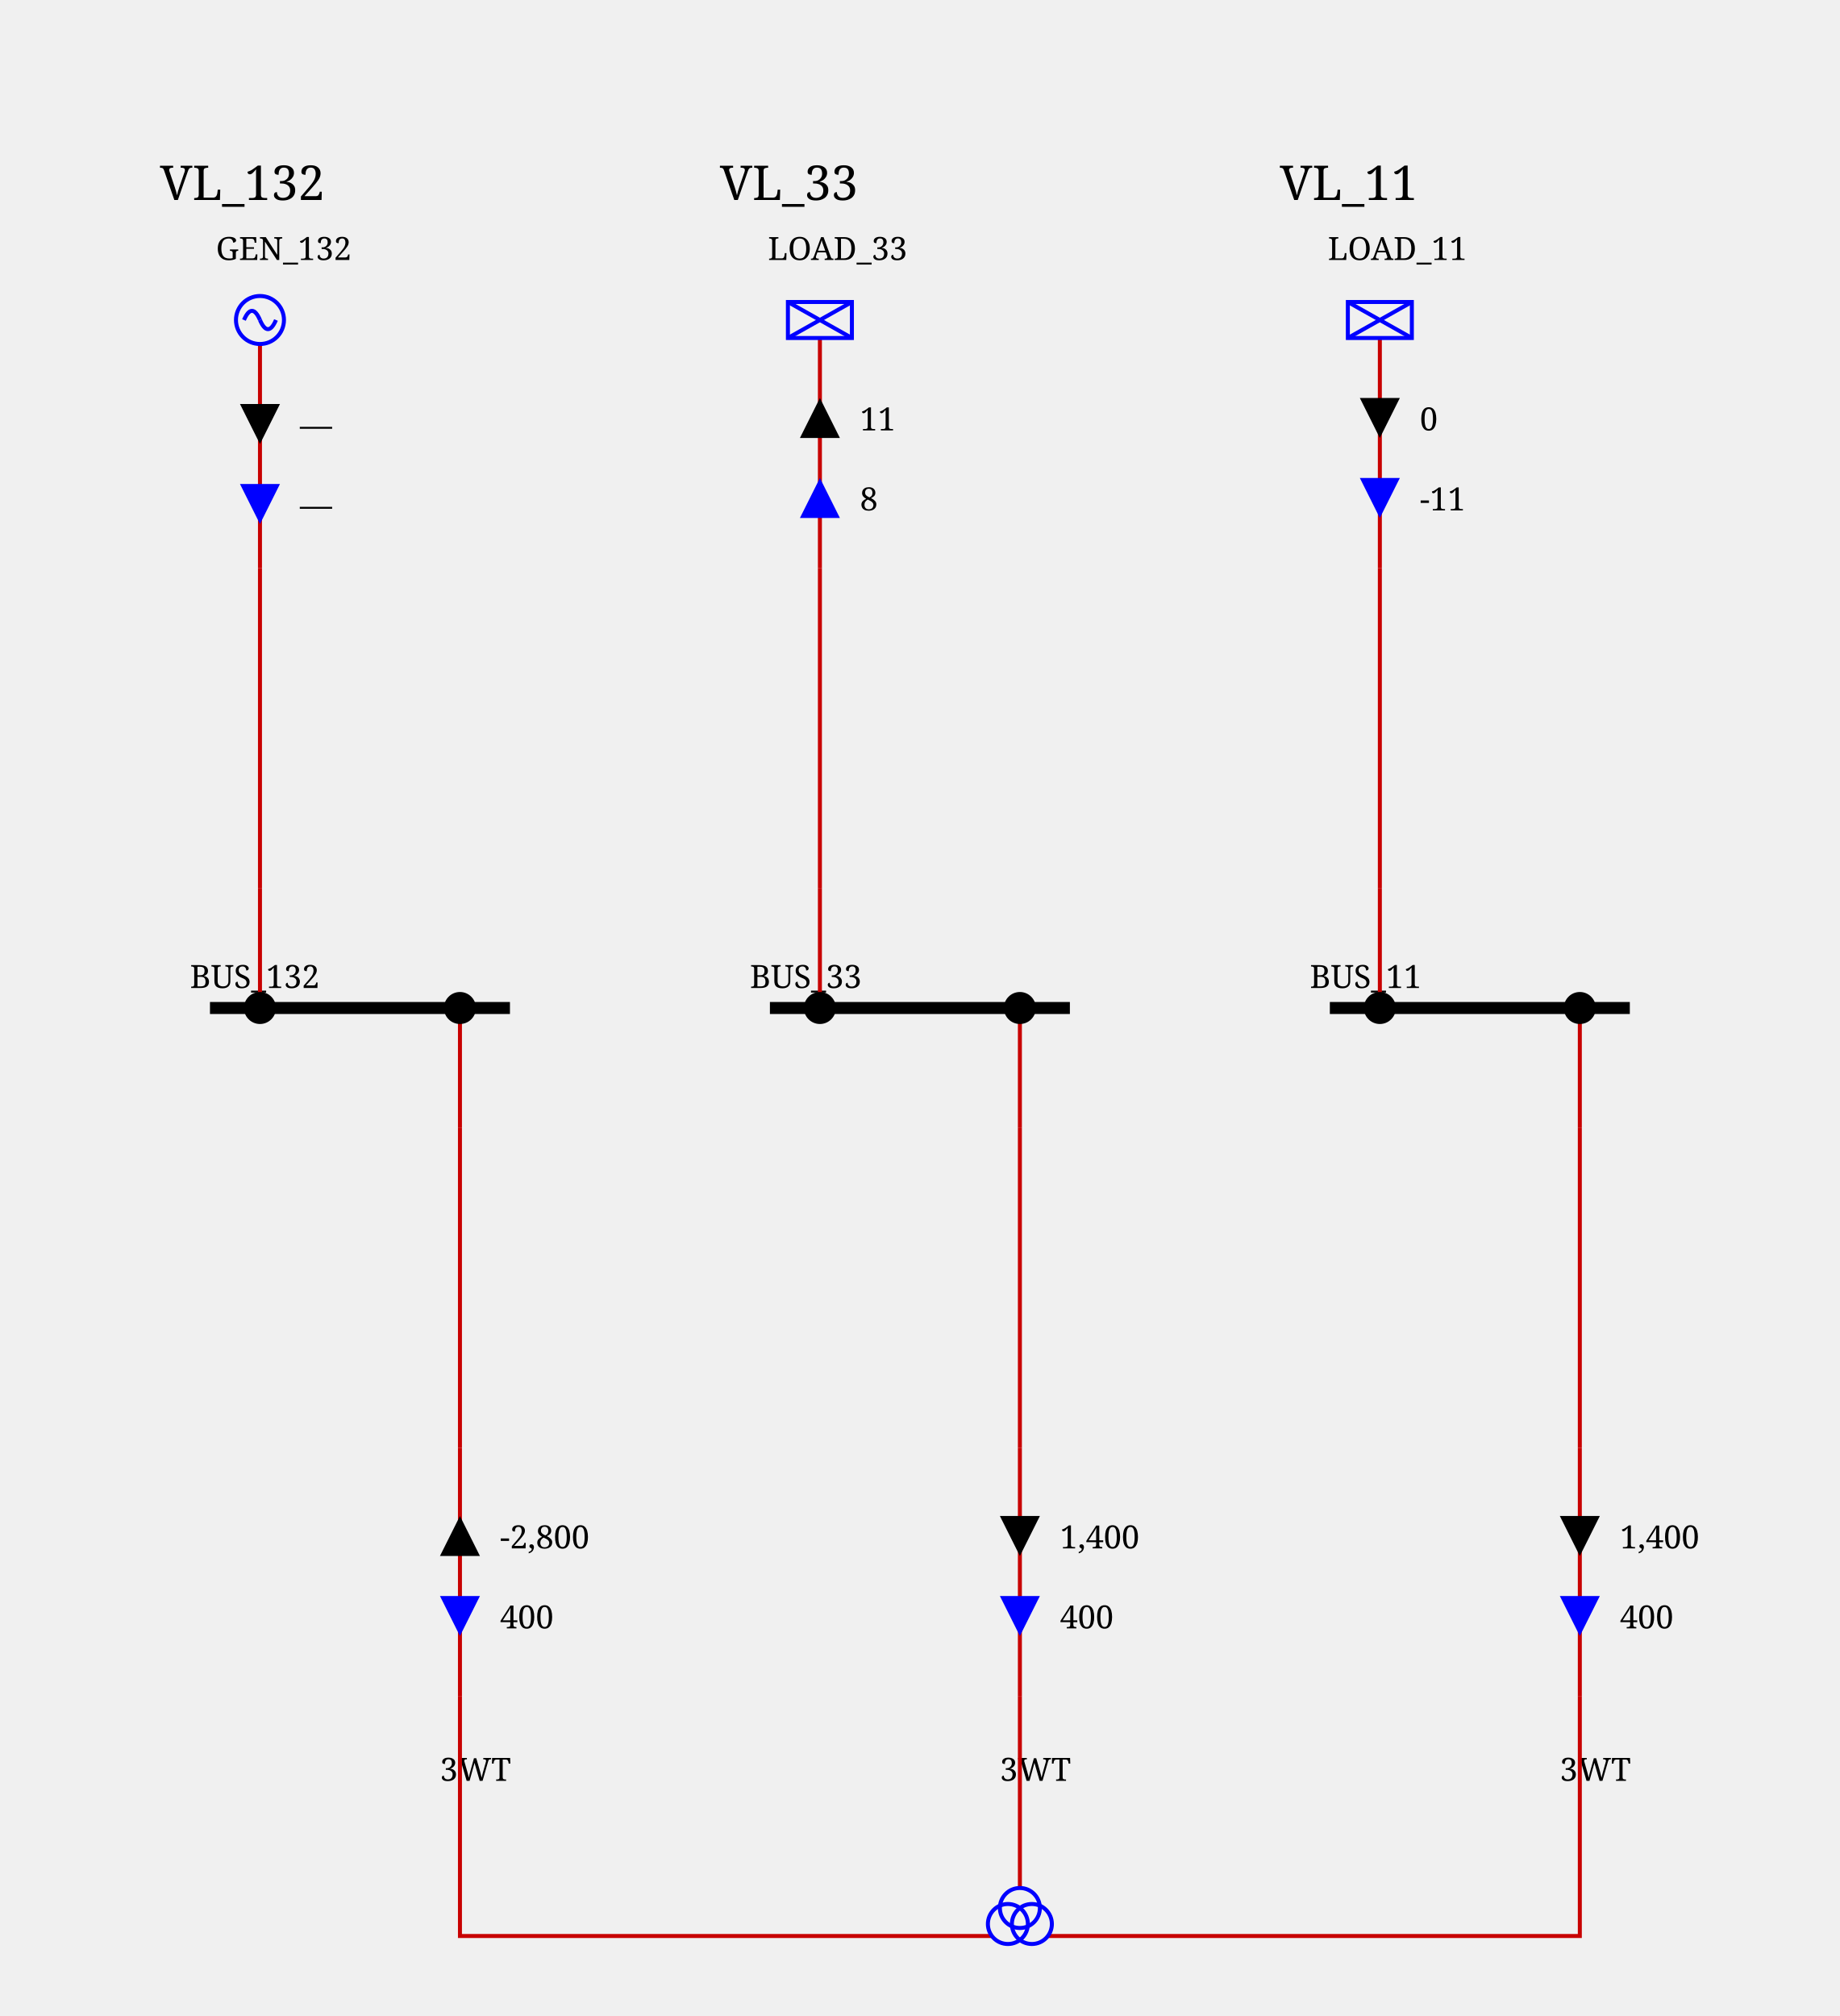
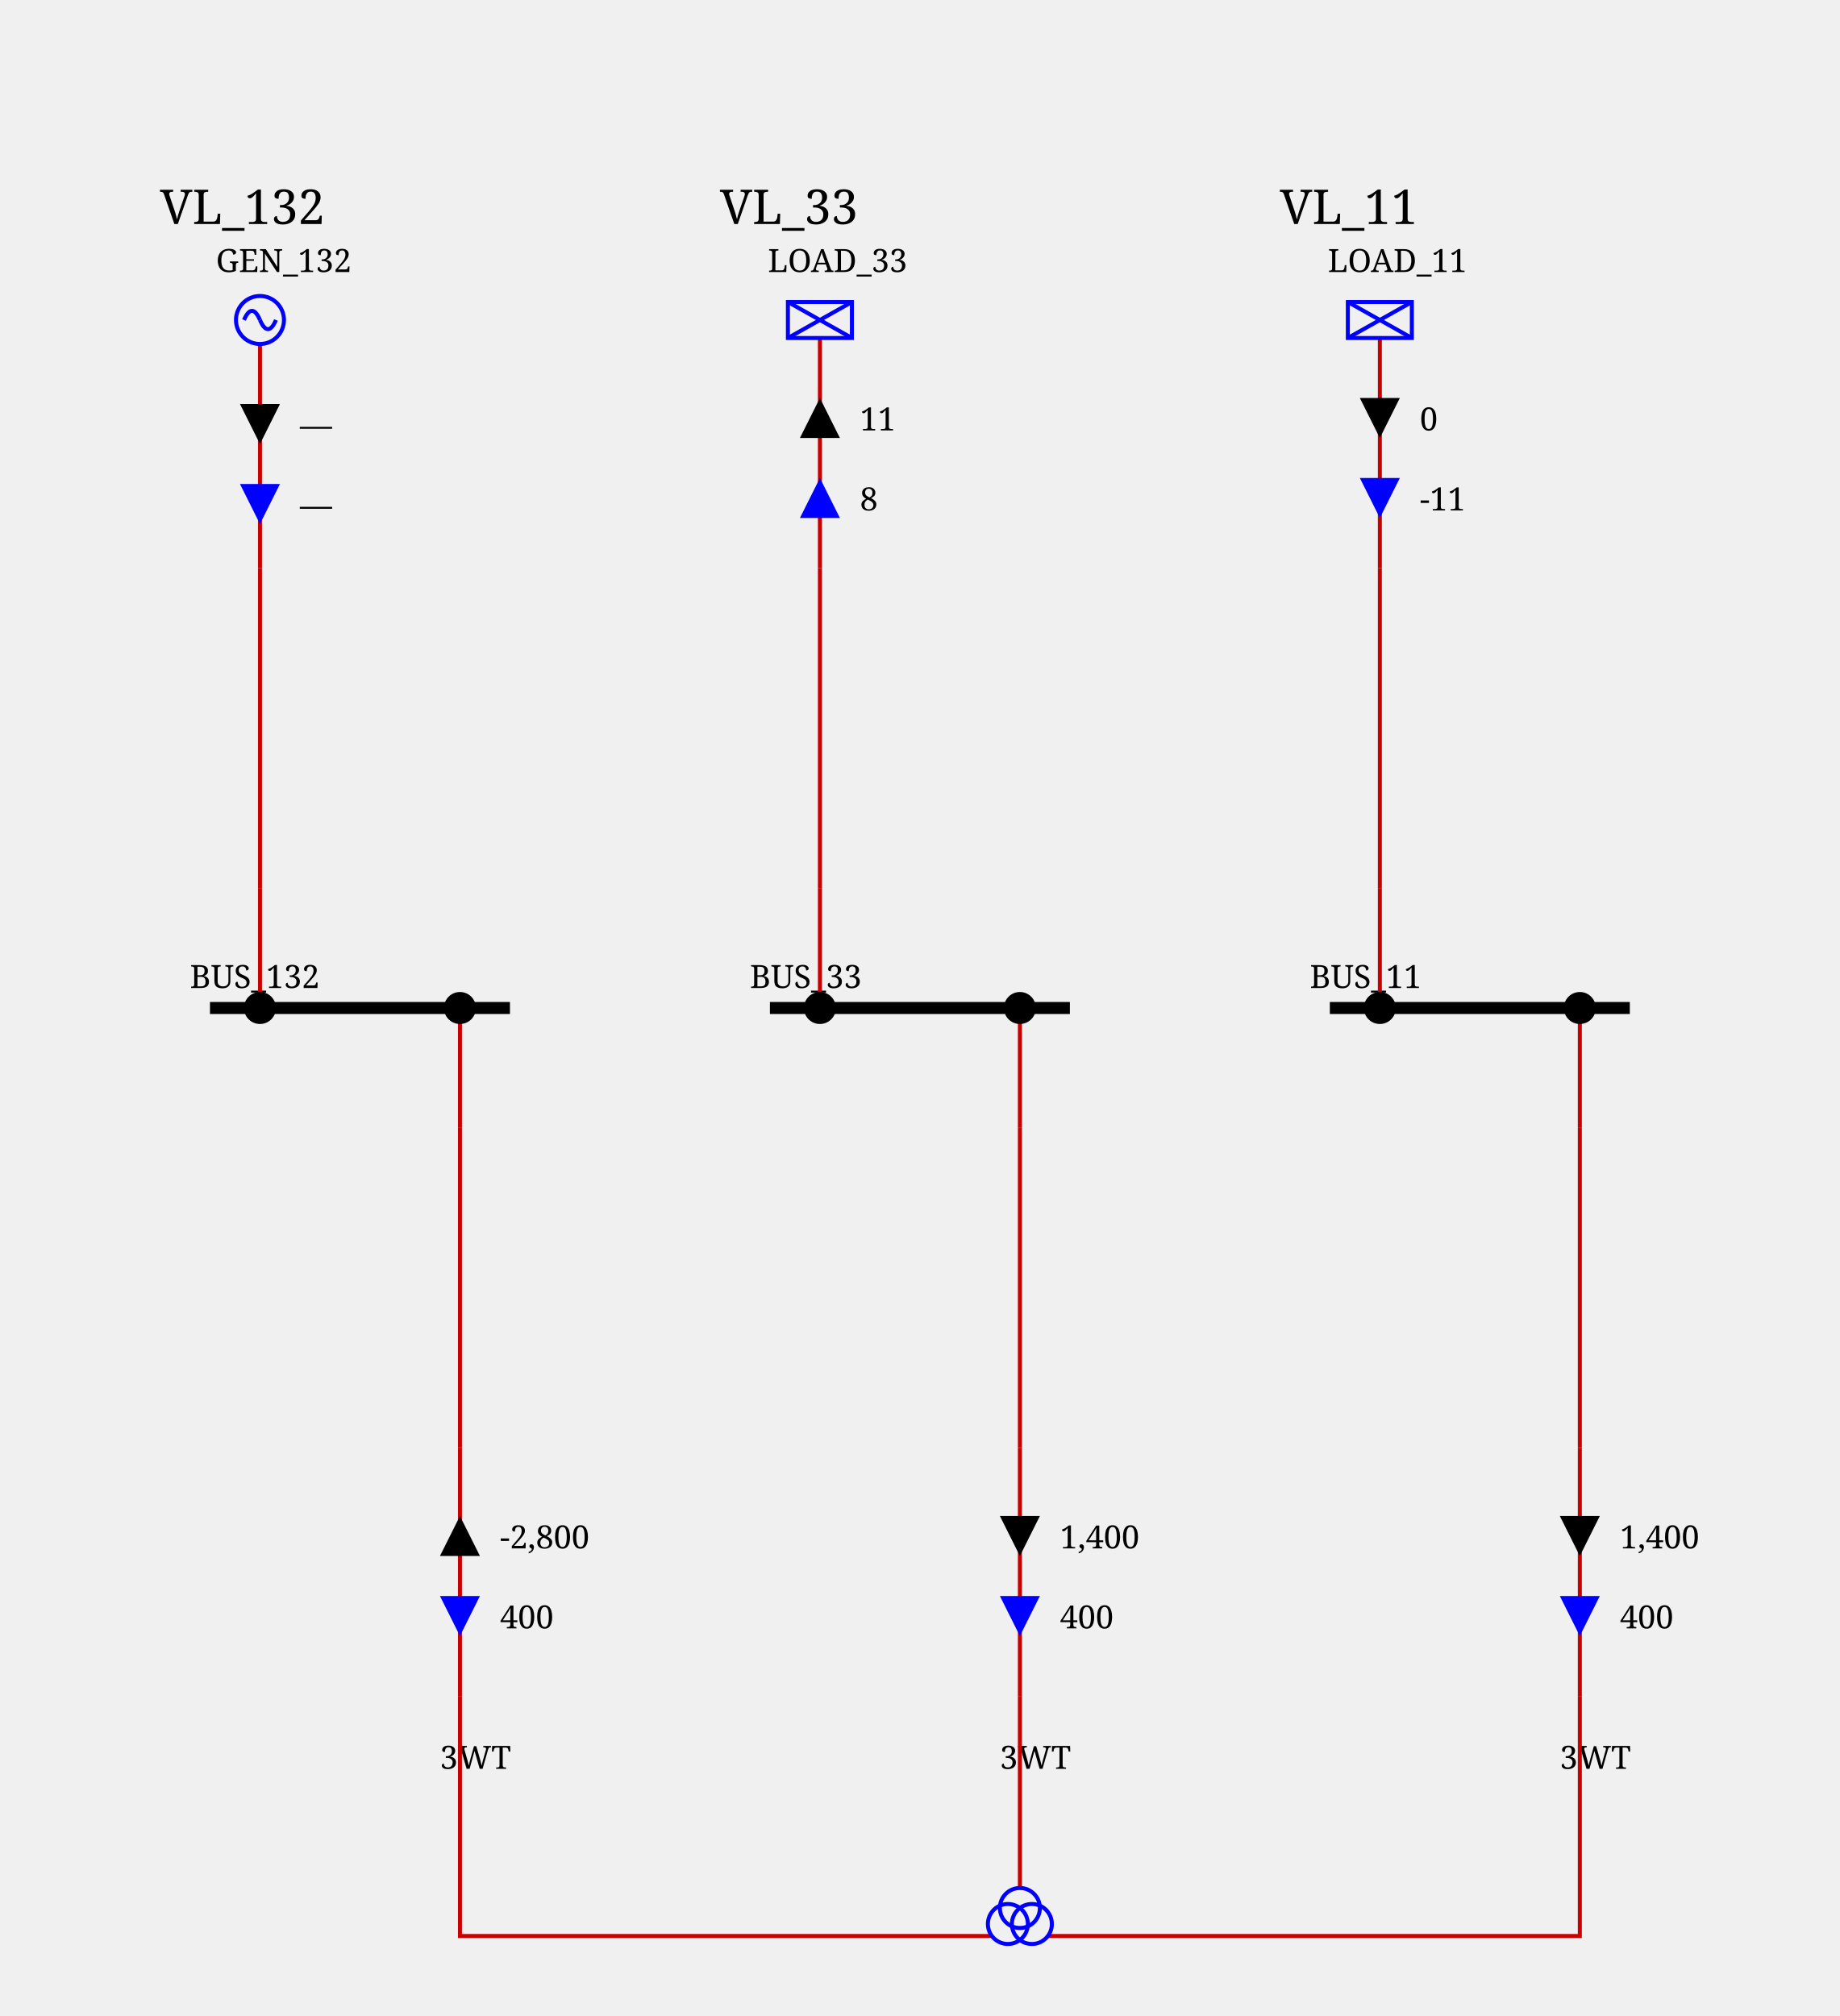
<svg xmlns="http://www.w3.org/2000/svg" height="504.0" viewBox="0 0 460.0 504.0" width="460.0">
  <style>/* ----------------------------------------------------------------------- */
/* File: tautologies.css ------------------------------------------------- */
.sld-out .sld-arrow-in {visibility: hidden}
.sld-in .sld-arrow-out {visibility: hidden}
.sld-closed .sld-sw-open {visibility: hidden}
.sld-open .sld-sw-closed {visibility: hidden}
.sld-hidden-node {visibility: hidden}
.sld-top-feeder .sld-label {dominant-baseline: auto}
.sld-bottom-feeder .sld-label {dominant-baseline: hanging}
.sld-active-power .sld-label {dominant-baseline: mathematical}
.sld-reactive-power .sld-label {dominant-baseline: mathematical}
.sld-current .sld-label {dominant-baseline: mathematical}
/* ----------------------------------------------------------------------- */
/* File: topologicalBaseVoltages.css ------------------------------------- */
.sld-disconnected {--sld-vl-color: #808080}
.sld-vl300to500.sld-bus-0 {--sld-vl-color: #FF0000}
.sld-vl300to500.sld-bus-1 {--sld-vl-color: #7F6C00}
.sld-vl300to500.sld-bus-2 {--sld-vl-color: #F6B2FF}
.sld-vl300to500.sld-bus-3 {--sld-vl-color: #996700}
.sld-vl300to500.sld-bus-4 {--sld-vl-color: #FF85EB}
.sld-vl300to500.sld-bus-5 {--sld-vl-color: #B25B00}
.sld-vl300to500.sld-bus-6 {--sld-vl-color: #FF59B5}
.sld-vl300to500.sld-bus-7 {--sld-vl-color: #CC4400}
.sld-vl300to500.sld-bus-8 {--sld-vl-color: #FF2C67}
.sld-vl300to500.sld-bus-9 {--sld-vl-color: #E52600}
.sld-vl180to300.sld-bus-0 {--sld-vl-color: #218B21}
.sld-vl180to300.sld-bus-1 {--sld-vl-color: #0D4940}
.sld-vl180to300.sld-bus-2 {--sld-vl-color: #DFDAB9}
.sld-vl180to300.sld-bus-3 {--sld-vl-color: #105640}
.sld-vl180to300.sld-bus-4 {--sld-vl-color: #C2CB92}
.sld-vl180to300.sld-bus-5 {--sld-vl-color: #14643C}
.sld-vl180to300.sld-bus-6 {--sld-vl-color: #95B66B}
.sld-vl180to300.sld-bus-7 {--sld-vl-color: #187036}
.sld-vl180to300.sld-bus-8 {--sld-vl-color: #5FA046}
.sld-vl180to300.sld-bus-9 {--sld-vl-color: #1C7E2D}
.sld-vl120to180.sld-bus-0 {--sld-vl-color: #00AFAE}
.sld-vl120to180.sld-bus-1 {--sld-vl-color: #000D58}
.sld-vl120to180.sld-bus-2 {--sld-vl-color: #B8E7B2}
.sld-vl120to180.sld-bus-3 {--sld-vl-color: #002169}
.sld-vl120to180.sld-bus-4 {--sld-vl-color: #85D993}
.sld-vl120to180.sld-bus-5 {--sld-vl-color: #003C7B}
.sld-vl120to180.sld-bus-6 {--sld-vl-color: #59CB8B}
.sld-vl120to180.sld-bus-7 {--sld-vl-color: #005C8C}
.sld-vl120to180.sld-bus-8 {--sld-vl-color: #2CBD94}
.sld-vl120to180.sld-bus-9 {--sld-vl-color: #00839E}
.sld-vl70to120.sld-bus-0 {--sld-vl-color: #CC5500}
.sld-vl70to120.sld-bus-1 {--sld-vl-color: #4A6600}
.sld-vl70to120.sld-bus-2 {--sld-vl-color: #EFB2DD}
.sld-vl70to120.sld-bus-3 {--sld-vl-color: #6E7A00}
.sld-vl70to120.sld-bus-4 {--sld-vl-color: #E685AE}
.sld-vl70to120.sld-bus-5 {--sld-vl-color: #8E8400}
.sld-vl70to120.sld-bus-6 {--sld-vl-color: #DD596B}
.sld-vl70to120.sld-bus-7 {--sld-vl-color: #A37B00}
.sld-vl70to120.sld-bus-8 {--sld-vl-color: #D4432C}
.sld-vl70to120.sld-bus-9 {--sld-vl-color: #B76B00}
.sld-vl50to70.sld-bus-0 {--sld-vl-color: #A020EF}
.sld-vl50to70.sld-bus-1 {--sld-vl-color: #7F0848}
.sld-vl50to70.sld-bus-2 {--sld-vl-color: #B7DBFE}
.sld-vl50to70.sld-bus-3 {--sld-vl-color: #960C6D}
.sld-vl50to70.sld-bus-4 {--sld-vl-color: #8DA6FE}
.sld-vl50to70.sld-bus-5 {--sld-vl-color: #AD109A}
.sld-vl50to70.sld-bus-6 {--sld-vl-color: #6F66FB}
.sld-vl50to70.sld-bus-7 {--sld-vl-color: #BC14C4}
.sld-vl50to70.sld-bus-8 {--sld-vl-color: #7F42F6}
.sld-vl50to70.sld-bus-9 {--sld-vl-color: #B11AD9}
.sld-vl30to50.sld-bus-0 {--sld-vl-color: #FF8290}
.sld-vl30to50.sld-bus-1 {--sld-vl-color: #7F6F41}
.sld-vl30to50.sld-bus-2 {--sld-vl-color: #F6D9FF}
.sld-vl30to50.sld-bus-3 {--sld-vl-color: #99784E}
.sld-vl30to50.sld-bus-4 {--sld-vl-color: #FFC3FB}
.sld-vl30to50.sld-bus-5 {--sld-vl-color: #B27D5B}
.sld-vl30to50.sld-bus-6 {--sld-vl-color: #FFADE3}
.sld-vl30to50.sld-bus-7 {--sld-vl-color: #CC7E68}
.sld-vl30to50.sld-bus-8 {--sld-vl-color: #FF97BF}
.sld-vl30to50.sld-bus-9 {--sld-vl-color: #E57B75}
.sld-vl0to30.sld-bus-0 {--sld-vl-color: #AAAE27}
.sld-vl0to30.sld-bus-1 {--sld-vl-color: #195B0F}
.sld-vl0to30.sld-bus-2 {--sld-vl-color: #EABABE}
.sld-vl0to30.sld-bus-3 {--sld-vl-color: #2D6C13}
.sld-vl0to30.sld-bus-4 {--sld-vl-color: #DDA193}
.sld-vl0to30.sld-bus-5 {--sld-vl-color: #477D17}
.sld-vl0to30.sld-bus-6 {--sld-vl-color: #CE9A6E}
.sld-vl0to30.sld-bus-7 {--sld-vl-color: #648D1C}
.sld-vl0to30.sld-bus-8 {--sld-vl-color: #BEA04A}
.sld-vl0to30.sld-bus-9 {--sld-vl-color: #869D22}
/* ----------------------------------------------------------------------- */
/* File : highlightLineStates.css ---------------------------------------- */
.sld-wire.sld-feeder-disconnected {stroke: black}
.sld-wire.sld-feeder-connected-disconnected {stroke-dasharray: 3,3}
.sld-wire.sld-feeder-disconnected-connected {stroke: black; stroke-dasharray: 3,3}
.sld-busbar-section.sld-bus-disconnected {stroke-dasharray: 3,3}
/* ----------------------------------------------------------------------- */
/* File : components.css ------------------------------------------------- */
/* Stroke black */
.sld-disconnector {stroke-width: 3; stroke: black; fill: none}
/* Stroke blue */
.sld-breaker {stroke-width: 2; stroke: blue; fill:white}
.sld-load-break-switch {stroke: blue; fill: white}
/* Stroke --sld-vl-color with fallback black */
.sld-bus-connection {fill: var(--sld-vl-color, black)}
.sld-cell-shape-flat .sld-bus-connection {visibility: hidden}
.sld-busbar-section {stroke: var(--sld-vl-color, black); stroke-width: 3; fill: none}
/* Stroke --sld-vl-color with fallback red */
.sld-wire {stroke: var(--sld-vl-color, #c80000); fill: none}
.sld-wire.sld-dangling-line {stroke-width: 2px}
.sld-wire.sld-tie-line {stroke-width: 2px}
/* Stroke --sld-vl-color with fallback blue */
.sld-load {stroke: var(--sld-vl-color, blue); fill: none}
.sld-battery {stroke: var(--sld-vl-color, blue); fill: none}
.sld-generator {stroke: var(--sld-vl-color, blue); fill: none}
.sld-two-wt {stroke: var(--sld-vl-color, blue); fill: none}
.sld-three-wt {stroke: var(--sld-vl-color, blue); fill: none}
.sld-winding {stroke: var(--sld-vl-color, blue); fill: none}
.sld-capacitor {stroke: var(--sld-vl-color, blue); fill: none}
.sld-inductor {stroke: var(--sld-vl-color, blue); fill: none}
.sld-pst {stroke: var(--sld-vl-color, blue); fill: none}
.sld-pst-arrow {stroke: black; fill: none}
.sld-svc {stroke: var(--sld-vl-color, blue); fill: none}
.sld-vsc {stroke: var(--sld-vl-color, blue); font-size: 7.43px; fill: none}
.sld-lcc {stroke: var(--sld-vl-color, blue); font-size: 7.43px; fill: none}
.sld-ground {stroke: var(--sld-vl-color, blue); fill: none}
/* Stroke none &amp; fill: --sld-vl-color */
.sld-node-infos {stroke: none; fill: var(--sld-vl-color, black)}
/* Stroke none &amp; fill: black */
.sld-node {stroke: none; fill: black}
.sld-flash {stroke: none; fill: black}
.sld-lock {stroke: none; fill: black}
.sld-unknown {stroke: none; fill: black}
/* Fonts */
.sld-label {stroke: none; fill: black; font: 8px serif}
.sld-bus-legend-info {font: 10px serif}
.sld-graph-label {font: 12px serif}
/* Specific */
.sld-grid {stroke: #003700; stroke-dasharray: 1,10}
.sld-feeder-info.sld-active-power {fill:black}
.sld-feeder-info.sld-reactive-power {fill:blue}
.sld-feeder-info.sld-current {fill:purple}
.sld-frame {fill: var(--sld-background-color, transparent)}
/* Stroke maroon for fictitious switch */
.sld-breaker.sld-fictitious {stroke: maroon}
.sld-disconnector.sld-fictitious {stroke: maroon}
.sld-load-break-switch.sld-fictitious {stroke: maroon}
.sld-busbar-section.sld-fictitious {stroke: var(--sld-vl-color, #c80000); stroke-width: 1}
/* ground disconnector specific */
.sld-ground-disconnection-attach {stroke: var(--sld-vl-color, #c80000); fill: none}
.sld-open .sld-ground-disconnection-ground {stroke: black; fill: none}
.sld-closed .sld-ground-disconnection-ground {stroke: var(--sld-vl-color, #c80000); fill: none}
.sld-ground-disconnection .sld-sw-open {stroke: black; fill: none}
.sld-ground-disconnection .sld-sw-closed {stroke: black; fill: none}
</style>
  <rect class="sld-frame" height="100%" width="100%" />
  <g>
    <g class="sld-voltage-level" id="idVL_95_132">
      <g id="idLABEL_95_VL_95_VL_95_132">
-         <text class="sld-graph-label" x="40.0" y="50.0">VL_132</text>
+         <text class="sld-graph-label" x="40.0" y="56.0">VL_132</text>
      </g>
      <g class="sld-busbar-section sld-vl120to180 sld-bus-0" id="idBUS_95_132" transform="translate(52.5,252.0)">
        <line x1="0" x2="75.0" y1="0" y2="0" />
        <text class="sld-label" id="idBUS_95_132_95_NW_95_LABEL" x="-5.0" y="-5.0">BUS_132</text>
      </g>
      <g class="sld-extern-cell sld-cell-direction-top" id="idEXTERN_32_0">
        <g class="sld-wire sld-vl120to180 sld-bus-0" id="_95_VL_95_132_95_BUSCO_95_BUS_95_132_95_GEN_95_132_95_INTERNAL_95_VL_95_132_95_BUSCO_95_BUS_95_132_95_GEN_95_132_45_GEN_95_132">
          <polyline points="65.0,252.0,65.0,222.0" />
        </g>
        <g class="sld-wire sld-vl120to180 sld-bus-0" id="_95_VL_95_132_95_INTERNAL_95_VL_95_132_95_BUSCO_95_BUS_95_132_95_GEN_95_132_45_GEN_95_132_95_INTERNAL_95_VL_95_132_95_GEN_95_132">
          <polyline points="65.0,222.0,65.0,142.0" />
        </g>
        <g class="sld-wire sld-vl120to180 sld-bus-0" id="_95_VL_95_132_95_INTERNAL_95_VL_95_132_95_GEN_95_132_95_GEN_95_132">
          <polyline points="65.0,142.0,65.0,86.0" />
        </g>
        <g class="sld-feeder-info sld-in sld-active-power" id="idGEN_95_132_95_ARROW_95_ACTIVE" transform="translate(60.0,101.0)">
          <polygon class="sld-arrow-out" points="5,0 10,10 0,10" />
          <polygon class="sld-arrow-in" points="0,0 10,0 5,10" />
          <text class="sld-label" x="15.0" y="5.0">—</text>
        </g>
        <g class="sld-feeder-info sld-in sld-reactive-power" id="idGEN_95_132_95_ARROW_95_REACTIVE" transform="translate(60.0,121.0)">
          <polygon class="sld-arrow-out" points="5,0 10,10 0,10" />
          <polygon class="sld-arrow-in" points="0,0 10,0 5,10" />
          <text class="sld-label" x="15.0" y="5.0">—</text>
        </g>
        <g class="sld-bus-connection sld-fictitious sld-vl120to180 sld-bus-0" id="idBUSCO_95_BUS_95_132_95_GEN_95_132" transform="translate(61.0,248.0)">
          <circle cx="4" cy="4" r="4" />
        </g>
        <g class="sld-node sld-hidden-node sld-fictitious sld-vl120to180 sld-bus-0" id="idINTERNAL_95_VL_95_132_95_BUSCO_95_BUS_95_132_95_GEN_95_132_45_GEN_95_132" transform="translate(61.0,218.0)">
          <circle cx="4" cy="4" r="4" />
        </g>
        <g class="sld-node sld-hidden-node sld-fictitious sld-vl120to180 sld-bus-0" id="idINTERNAL_95_VL_95_132_95_GEN_95_132" transform="translate(61.0,138.0)">
          <circle cx="4" cy="4" r="4" />
        </g>
        <g class="sld-generator sld-top-feeder sld-vl120to180 sld-bus-0" id="idGEN_95_132" transform="translate(59.0,74.0)">
          <circle cx="6" cy="6" r="6" />
          <path d="M6,6 A 6 40 0 0 0 2,6" />
          <path d="M6,6 A 6 40 0 0 0 10,6" />
-           <text class="sld-label" id="idGEN_95_132_95_N_95_LABEL" x="-5.0" y="-9.0">GEN_132</text>
+           <text class="sld-label" id="idGEN_95_132_95_N_95_LABEL" x="-5.0" y="-6.0">GEN_132</text>
        </g>
      </g>
      <g class="sld-extern-cell sld-cell-direction-bottom" id="idEXTERN_32_1">
        <g class="sld-wire sld-vl120to180 sld-bus-0" id="_95_VL_95_132_95_BUSCO_95_BUS_95_132_95_3WT_95_ONE_95_INTERNAL_95_VL_95_132_95_BUSCO_95_BUS_95_132_95_3WT_95_ONE_45_3WT_95_ONE">
          <polyline points="115.0,252.0,115.0,282.0" />
        </g>
        <g class="sld-wire sld-vl120to180 sld-bus-0" id="_95_VL_95_132_95_INTERNAL_95_VL_95_132_95_BUSCO_95_BUS_95_132_95_3WT_95_ONE_45_3WT_95_ONE_95_INTERNAL_95_VL_95_132_95_3WT_95_ONE">
          <polyline points="115.0,282.0,115.0,362.0" />
        </g>
        <g class="sld-wire sld-vl120to180 sld-bus-0" id="_95_VL_95_132_95_INTERNAL_95_VL_95_132_95_3WT_95_ONE_95_3WT_95_ONE">
          <polyline points="115.0,362.0,115.0,424.0" />
        </g>
        <g class="sld-feeder-info sld-out sld-reactive-power" id="id3WT_95_ONE_95_ARROW_95_REACTIVE" transform="translate(110.0,399.0)">
          <polygon class="sld-arrow-out" points="5,0 10,10 0,10" transform="rotate(180.0,5.0,5.0)" />
          <polygon class="sld-arrow-in" points="0,0 10,0 5,10" transform="rotate(180.0,5.0,5.0)" />
          <text class="sld-label" x="15.0" y="5.0">400</text>
        </g>
        <g class="sld-feeder-info sld-in sld-active-power" id="id3WT_95_ONE_95_ARROW_95_ACTIVE" transform="translate(110.0,379.0)">
          <polygon class="sld-arrow-out" points="5,0 10,10 0,10" transform="rotate(180.0,5.0,5.0)" />
          <polygon class="sld-arrow-in" points="0,0 10,0 5,10" transform="rotate(180.0,5.0,5.0)" />
          <text class="sld-label" x="15.0" y="5.0">-2,800</text>
        </g>
        <g class="sld-bus-connection sld-fictitious sld-vl120to180 sld-bus-0" id="idBUSCO_95_BUS_95_132_95_3WT_95_ONE" transform="translate(111.0,248.0)">
          <circle cx="4" cy="4" r="4" />
        </g>
        <g class="sld-node sld-hidden-node sld-fictitious sld-vl120to180 sld-bus-0" id="idINTERNAL_95_VL_95_132_95_BUSCO_95_BUS_95_132_95_3WT_95_ONE_45_3WT_95_ONE" transform="translate(111.0,278.0)">
          <circle cx="4" cy="4" r="4" />
        </g>
        <g class="sld-node sld-hidden-node sld-fictitious sld-vl120to180 sld-bus-0" id="idINTERNAL_95_VL_95_132_95_3WT_95_ONE" transform="translate(111.0,358.0)">
          <circle cx="4" cy="4" r="4" />
        </g>
        <g class="sld-bottom-feeder sld-vl120to180 sld-bus-0" id="id3WT_95_ONE" transform="translate(115.0,424.0)">
-           <text class="sld-label" id="id3WT_95_ONE_95_S_95_LABEL" x="-5.0" y="15.0">3WT</text>
+           <text class="sld-label" id="id3WT_95_ONE_95_S_95_LABEL" x="-5.0" y="12.0">3WT</text>
        </g>
      </g>
    </g>
    <g class="sld-voltage-level" id="idVL_95_33">
      <g id="idLABEL_95_VL_95_VL_95_33">
-         <text class="sld-graph-label" x="180.0" y="50.0">VL_33</text>
+         <text class="sld-graph-label" x="180.0" y="56.0">VL_33</text>
      </g>
      <g class="sld-busbar-section sld-vl30to50 sld-bus-0" id="idBUS_95_33" transform="translate(192.5,252.0)">
        <line x1="0" x2="75.0" y1="0" y2="0" />
        <text class="sld-label" id="idBUS_95_33_95_NW_95_LABEL" x="-5.0" y="-5.0">BUS_33</text>
      </g>
      <g class="sld-extern-cell sld-cell-direction-top" id="idEXTERN_32_0">
        <g class="sld-wire sld-vl30to50 sld-bus-0" id="_95_VL_95_33_95_BUSCO_95_BUS_95_33_95_LOAD_95_33_95_INTERNAL_95_VL_95_33_95_BUSCO_95_BUS_95_33_95_LOAD_95_33_45_LOAD_95_33">
          <polyline points="205.0,252.0,205.0,222.0" />
        </g>
        <g class="sld-wire sld-vl30to50 sld-bus-0" id="_95_VL_95_33_95_INTERNAL_95_VL_95_33_95_BUSCO_95_BUS_95_33_95_LOAD_95_33_45_LOAD_95_33_95_INTERNAL_95_VL_95_33_95_LOAD_95_33">
          <polyline points="205.0,222.0,205.0,142.0" />
        </g>
        <g class="sld-wire sld-vl30to50 sld-bus-0" id="_95_VL_95_33_95_INTERNAL_95_VL_95_33_95_LOAD_95_33_95_LOAD_95_33">
          <polyline points="205.0,142.0,205.0,84.5" />
        </g>
        <g class="sld-feeder-info sld-out sld-active-power" id="idLOAD_95_33_95_ARROW_95_ACTIVE" transform="translate(200.0,99.5)">
          <polygon class="sld-arrow-out" points="5,0 10,10 0,10" />
          <polygon class="sld-arrow-in" points="0,0 10,0 5,10" />
          <text class="sld-label" x="15.0" y="5.0">11</text>
        </g>
        <g class="sld-feeder-info sld-out sld-reactive-power" id="idLOAD_95_33_95_ARROW_95_REACTIVE" transform="translate(200.0,119.5)">
          <polygon class="sld-arrow-out" points="5,0 10,10 0,10" />
          <polygon class="sld-arrow-in" points="0,0 10,0 5,10" />
          <text class="sld-label" x="15.0" y="5.0">8</text>
        </g>
        <g class="sld-bus-connection sld-fictitious sld-vl30to50 sld-bus-0" id="idBUSCO_95_BUS_95_33_95_LOAD_95_33" transform="translate(201.0,248.0)">
          <circle cx="4" cy="4" r="4" />
        </g>
        <g class="sld-node sld-hidden-node sld-fictitious sld-vl30to50 sld-bus-0" id="idINTERNAL_95_VL_95_33_95_BUSCO_95_BUS_95_33_95_LOAD_95_33_45_LOAD_95_33" transform="translate(201.0,218.0)">
          <circle cx="4" cy="4" r="4" />
        </g>
        <g class="sld-node sld-hidden-node sld-fictitious sld-vl30to50 sld-bus-0" id="idINTERNAL_95_VL_95_33_95_LOAD_95_33" transform="translate(201.0,138.0)">
          <circle cx="4" cy="4" r="4" />
        </g>
        <g class="sld-load sld-top-feeder sld-vl30to50 sld-bus-0" id="idLOAD_95_33" transform="translate(197.0,75.5)">
          <rect height="9" width="16" />
          <line x1="0" x2="16" y1="0" y2="9" />
          <line x1="16" x2="0" y1="0" y2="9" />
-           <text class="sld-label" id="idLOAD_95_33_95_N_95_LABEL" x="-5.0" y="-10.5">LOAD_33</text>
+           <text class="sld-label" id="idLOAD_95_33_95_N_95_LABEL" x="-5.0" y="-7.5">LOAD_33</text>
        </g>
      </g>
      <g class="sld-extern-cell sld-cell-direction-bottom" id="idEXTERN_32_1">
        <g class="sld-wire sld-vl30to50 sld-bus-0" id="_95_VL_95_33_95_BUSCO_95_BUS_95_33_95_3WT_95_TWO_95_INTERNAL_95_VL_95_33_95_BUSCO_95_BUS_95_33_95_3WT_95_TWO_45_3WT_95_TWO">
          <polyline points="255.0,252.0,255.0,282.0" />
        </g>
        <g class="sld-wire sld-vl30to50 sld-bus-0" id="_95_VL_95_33_95_INTERNAL_95_VL_95_33_95_BUSCO_95_BUS_95_33_95_3WT_95_TWO_45_3WT_95_TWO_95_INTERNAL_95_VL_95_33_95_3WT_95_TWO">
          <polyline points="255.0,282.0,255.0,362.0" />
        </g>
        <g class="sld-wire sld-vl30to50 sld-bus-0" id="_95_VL_95_33_95_INTERNAL_95_VL_95_33_95_3WT_95_TWO_95_3WT_95_TWO">
          <polyline points="255.0,362.0,255.0,424.0" />
        </g>
        <g class="sld-feeder-info sld-out sld-reactive-power" id="id3WT_95_TWO_95_ARROW_95_REACTIVE" transform="translate(250.0,399.0)">
          <polygon class="sld-arrow-out" points="5,0 10,10 0,10" transform="rotate(180.0,5.0,5.0)" />
          <polygon class="sld-arrow-in" points="0,0 10,0 5,10" transform="rotate(180.0,5.0,5.0)" />
          <text class="sld-label" x="15.0" y="5.0">400</text>
        </g>
        <g class="sld-feeder-info sld-out sld-active-power" id="id3WT_95_TWO_95_ARROW_95_ACTIVE" transform="translate(250.0,379.0)">
          <polygon class="sld-arrow-out" points="5,0 10,10 0,10" transform="rotate(180.0,5.0,5.0)" />
          <polygon class="sld-arrow-in" points="0,0 10,0 5,10" transform="rotate(180.0,5.0,5.0)" />
          <text class="sld-label" x="15.0" y="5.0">1,400</text>
        </g>
        <g class="sld-bus-connection sld-fictitious sld-vl30to50 sld-bus-0" id="idBUSCO_95_BUS_95_33_95_3WT_95_TWO" transform="translate(251.0,248.0)">
          <circle cx="4" cy="4" r="4" />
        </g>
        <g class="sld-node sld-hidden-node sld-fictitious sld-vl30to50 sld-bus-0" id="idINTERNAL_95_VL_95_33_95_BUSCO_95_BUS_95_33_95_3WT_95_TWO_45_3WT_95_TWO" transform="translate(251.0,278.0)">
          <circle cx="4" cy="4" r="4" />
        </g>
        <g class="sld-node sld-hidden-node sld-fictitious sld-vl30to50 sld-bus-0" id="idINTERNAL_95_VL_95_33_95_3WT_95_TWO" transform="translate(251.0,358.0)">
          <circle cx="4" cy="4" r="4" />
        </g>
        <g class="sld-bottom-feeder sld-vl30to50 sld-bus-0" id="id3WT_95_TWO" transform="translate(255.0,424.0)">
-           <text class="sld-label" id="id3WT_95_TWO_95_S_95_LABEL" x="-5.0" y="15.0">3WT</text>
+           <text class="sld-label" id="id3WT_95_TWO_95_S_95_LABEL" x="-5.0" y="12.0">3WT</text>
        </g>
      </g>
    </g>
    <g class="sld-voltage-level" id="idVL_95_11">
      <g id="idLABEL_95_VL_95_VL_95_11">
-         <text class="sld-graph-label" x="320.0" y="50.0">VL_11</text>
+         <text class="sld-graph-label" x="320.0" y="56.0">VL_11</text>
      </g>
      <g class="sld-busbar-section sld-vl0to30 sld-bus-0" id="idBUS_95_11" transform="translate(332.5,252.0)">
        <line x1="0" x2="75.0" y1="0" y2="0" />
        <text class="sld-label" id="idBUS_95_11_95_NW_95_LABEL" x="-5.0" y="-5.0">BUS_11</text>
      </g>
      <g class="sld-extern-cell sld-cell-direction-top" id="idEXTERN_32_0">
        <g class="sld-wire sld-vl0to30 sld-bus-0" id="_95_VL_95_11_95_BUSCO_95_BUS_95_11_95_LOAD_95_11_95_INTERNAL_95_VL_95_11_95_BUSCO_95_BUS_95_11_95_LOAD_95_11_45_LOAD_95_11">
          <polyline points="345.0,252.0,345.0,222.0" />
        </g>
        <g class="sld-wire sld-vl0to30 sld-bus-0" id="_95_VL_95_11_95_INTERNAL_95_VL_95_11_95_BUSCO_95_BUS_95_11_95_LOAD_95_11_45_LOAD_95_11_95_INTERNAL_95_VL_95_11_95_LOAD_95_11">
          <polyline points="345.0,222.0,345.0,142.0" />
        </g>
        <g class="sld-wire sld-vl0to30 sld-bus-0" id="_95_VL_95_11_95_INTERNAL_95_VL_95_11_95_LOAD_95_11_95_LOAD_95_11">
          <polyline points="345.0,142.0,345.0,84.5" />
        </g>
        <g class="sld-feeder-info sld-in sld-active-power" id="idLOAD_95_11_95_ARROW_95_ACTIVE" transform="translate(340.0,99.5)">
          <polygon class="sld-arrow-out" points="5,0 10,10 0,10" />
          <polygon class="sld-arrow-in" points="0,0 10,0 5,10" />
          <text class="sld-label" x="15.0" y="5.0">0</text>
        </g>
        <g class="sld-feeder-info sld-in sld-reactive-power" id="idLOAD_95_11_95_ARROW_95_REACTIVE" transform="translate(340.0,119.5)">
          <polygon class="sld-arrow-out" points="5,0 10,10 0,10" />
          <polygon class="sld-arrow-in" points="0,0 10,0 5,10" />
          <text class="sld-label" x="15.0" y="5.0">-11</text>
        </g>
        <g class="sld-bus-connection sld-fictitious sld-vl0to30 sld-bus-0" id="idBUSCO_95_BUS_95_11_95_LOAD_95_11" transform="translate(341.0,248.0)">
          <circle cx="4" cy="4" r="4" />
        </g>
        <g class="sld-node sld-hidden-node sld-fictitious sld-vl0to30 sld-bus-0" id="idINTERNAL_95_VL_95_11_95_BUSCO_95_BUS_95_11_95_LOAD_95_11_45_LOAD_95_11" transform="translate(341.0,218.0)">
          <circle cx="4" cy="4" r="4" />
        </g>
        <g class="sld-node sld-hidden-node sld-fictitious sld-vl0to30 sld-bus-0" id="idINTERNAL_95_VL_95_11_95_LOAD_95_11" transform="translate(341.0,138.0)">
          <circle cx="4" cy="4" r="4" />
        </g>
        <g class="sld-load sld-top-feeder sld-vl0to30 sld-bus-0" id="idLOAD_95_11" transform="translate(337.0,75.5)">
          <rect height="9" width="16" />
          <line x1="0" x2="16" y1="0" y2="9" />
          <line x1="16" x2="0" y1="0" y2="9" />
-           <text class="sld-label" id="idLOAD_95_11_95_N_95_LABEL" x="-5.0" y="-10.5">LOAD_11</text>
+           <text class="sld-label" id="idLOAD_95_11_95_N_95_LABEL" x="-5.0" y="-7.5">LOAD_11</text>
        </g>
      </g>
      <g class="sld-extern-cell sld-cell-direction-bottom" id="idEXTERN_32_1">
        <g class="sld-wire sld-vl0to30 sld-bus-0" id="_95_VL_95_11_95_BUSCO_95_BUS_95_11_95_3WT_95_THREE_95_INTERNAL_95_VL_95_11_95_BUSCO_95_BUS_95_11_95_3WT_95_THREE_45_3WT_95_THREE">
          <polyline points="395.0,252.0,395.0,282.0" />
        </g>
        <g class="sld-wire sld-vl0to30 sld-bus-0" id="_95_VL_95_11_95_INTERNAL_95_VL_95_11_95_BUSCO_95_BUS_95_11_95_3WT_95_THREE_45_3WT_95_THREE_95_INTERNAL_95_VL_95_11_95_3WT_95_THREE">
          <polyline points="395.0,282.0,395.0,362.0" />
        </g>
        <g class="sld-wire sld-vl0to30 sld-bus-0" id="_95_VL_95_11_95_INTERNAL_95_VL_95_11_95_3WT_95_THREE_95_3WT_95_THREE">
          <polyline points="395.0,362.0,395.0,424.0" />
        </g>
        <g class="sld-feeder-info sld-out sld-reactive-power" id="id3WT_95_THREE_95_ARROW_95_REACTIVE" transform="translate(390.0,399.0)">
          <polygon class="sld-arrow-out" points="5,0 10,10 0,10" transform="rotate(180.0,5.0,5.0)" />
          <polygon class="sld-arrow-in" points="0,0 10,0 5,10" transform="rotate(180.0,5.0,5.0)" />
          <text class="sld-label" x="15.0" y="5.0">400</text>
        </g>
        <g class="sld-feeder-info sld-out sld-active-power" id="id3WT_95_THREE_95_ARROW_95_ACTIVE" transform="translate(390.0,379.0)">
          <polygon class="sld-arrow-out" points="5,0 10,10 0,10" transform="rotate(180.0,5.0,5.0)" />
          <polygon class="sld-arrow-in" points="0,0 10,0 5,10" transform="rotate(180.0,5.0,5.0)" />
          <text class="sld-label" x="15.0" y="5.0">1,400</text>
        </g>
        <g class="sld-bus-connection sld-fictitious sld-vl0to30 sld-bus-0" id="idBUSCO_95_BUS_95_11_95_3WT_95_THREE" transform="translate(391.0,248.0)">
          <circle cx="4" cy="4" r="4" />
        </g>
        <g class="sld-node sld-hidden-node sld-fictitious sld-vl0to30 sld-bus-0" id="idINTERNAL_95_VL_95_11_95_BUSCO_95_BUS_95_11_95_3WT_95_THREE_45_3WT_95_THREE" transform="translate(391.0,278.0)">
          <circle cx="4" cy="4" r="4" />
        </g>
        <g class="sld-node sld-hidden-node sld-fictitious sld-vl0to30 sld-bus-0" id="idINTERNAL_95_VL_95_11_95_3WT_95_THREE" transform="translate(391.0,358.0)">
          <circle cx="4" cy="4" r="4" />
        </g>
        <g class="sld-bottom-feeder sld-vl0to30 sld-bus-0" id="id3WT_95_THREE" transform="translate(395.0,424.0)">
-           <text class="sld-label" id="id3WT_95_THREE_95_S_95_LABEL" x="-5.0" y="15.0">3WT</text>
+           <text class="sld-label" id="id3WT_95_THREE_95_S_95_LABEL" x="-5.0" y="12.0">3WT</text>
        </g>
      </g>
    </g>
    <g class="sld-wire sld-vl120to180 sld-bus-0" id="idEDGE_95_3WT_95_ONE">
      <polyline points="115.0,424.0,115.0,484.0,248.0,484.0" />
    </g>
    <g class="sld-wire sld-vl30to50 sld-bus-0" id="idEDGE_95_3WT_95_TWO">
      <polyline points="255.0,424.0,255.0,472.0" />
    </g>
    <g class="sld-wire sld-vl0to30 sld-bus-0" id="idEDGE_95_3WT_95_THREE">
      <polyline points="395.0,424.0,395.0,484.0,262.0,484.0" />
    </g>
    <g class="sld-three-wt sld-fictitious" id="id3WT" transform="translate(247.0,472.0)">
      <circle class="sld-vl120to180 sld-bus-0 sld-winding" cx="5" cy="15" r="5" transform="scale(1, -1) translate(0, -24.0)" />
      <circle class="sld-vl0to30 sld-bus-0 sld-winding" cx="11" cy="15" r="5" transform="scale(1, -1) translate(0, -24.0)" />
      <circle class="sld-vl30to50 sld-bus-0 sld-winding" cx="8" cy="19" r="5" transform="scale(1, -1) translate(0, -24.0)" />
    </g>
  </g>
</svg>
